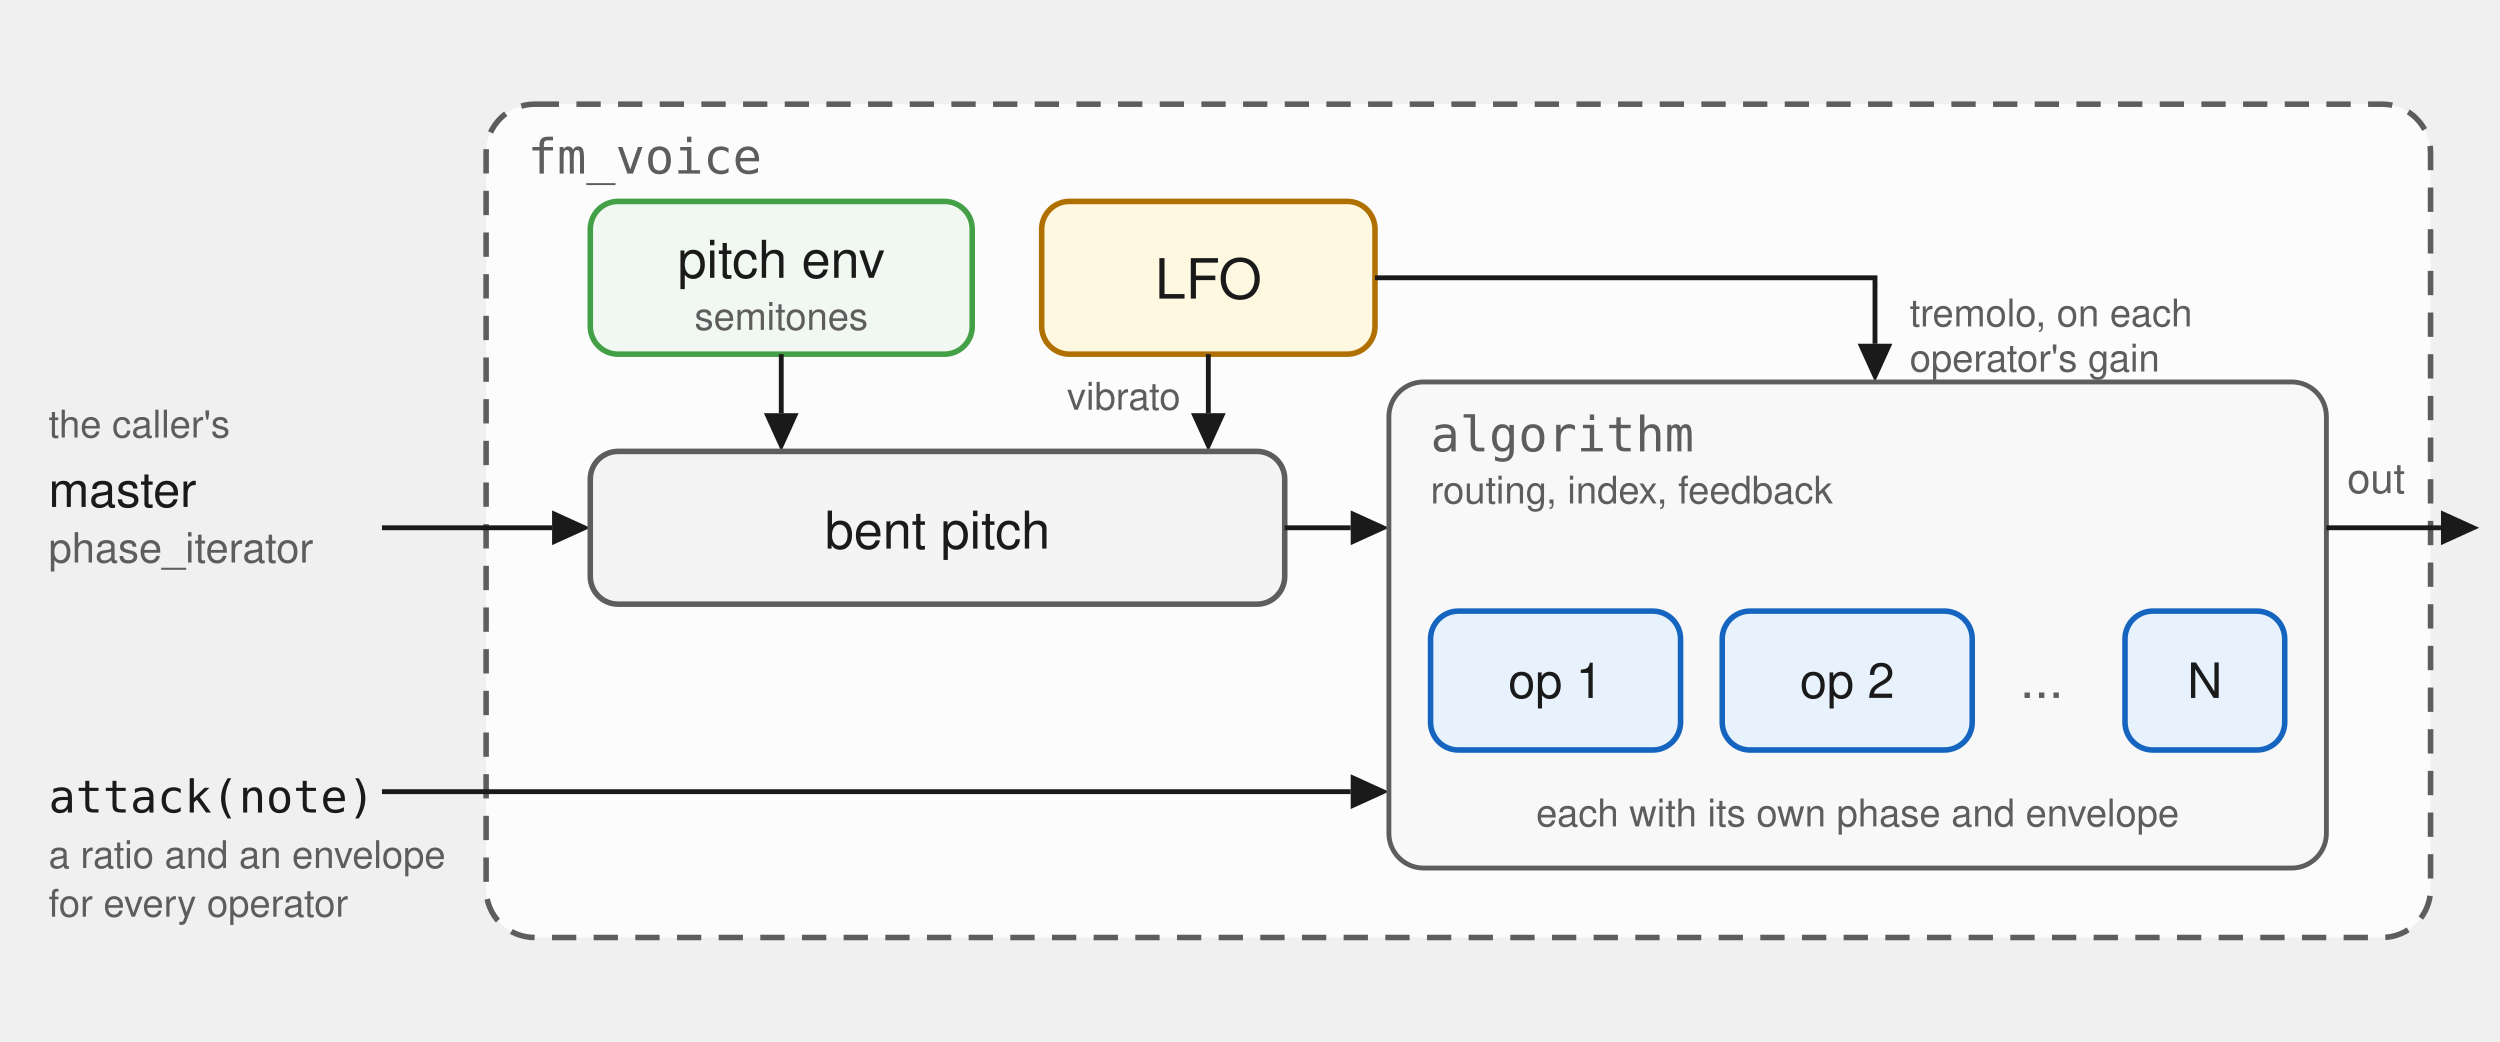
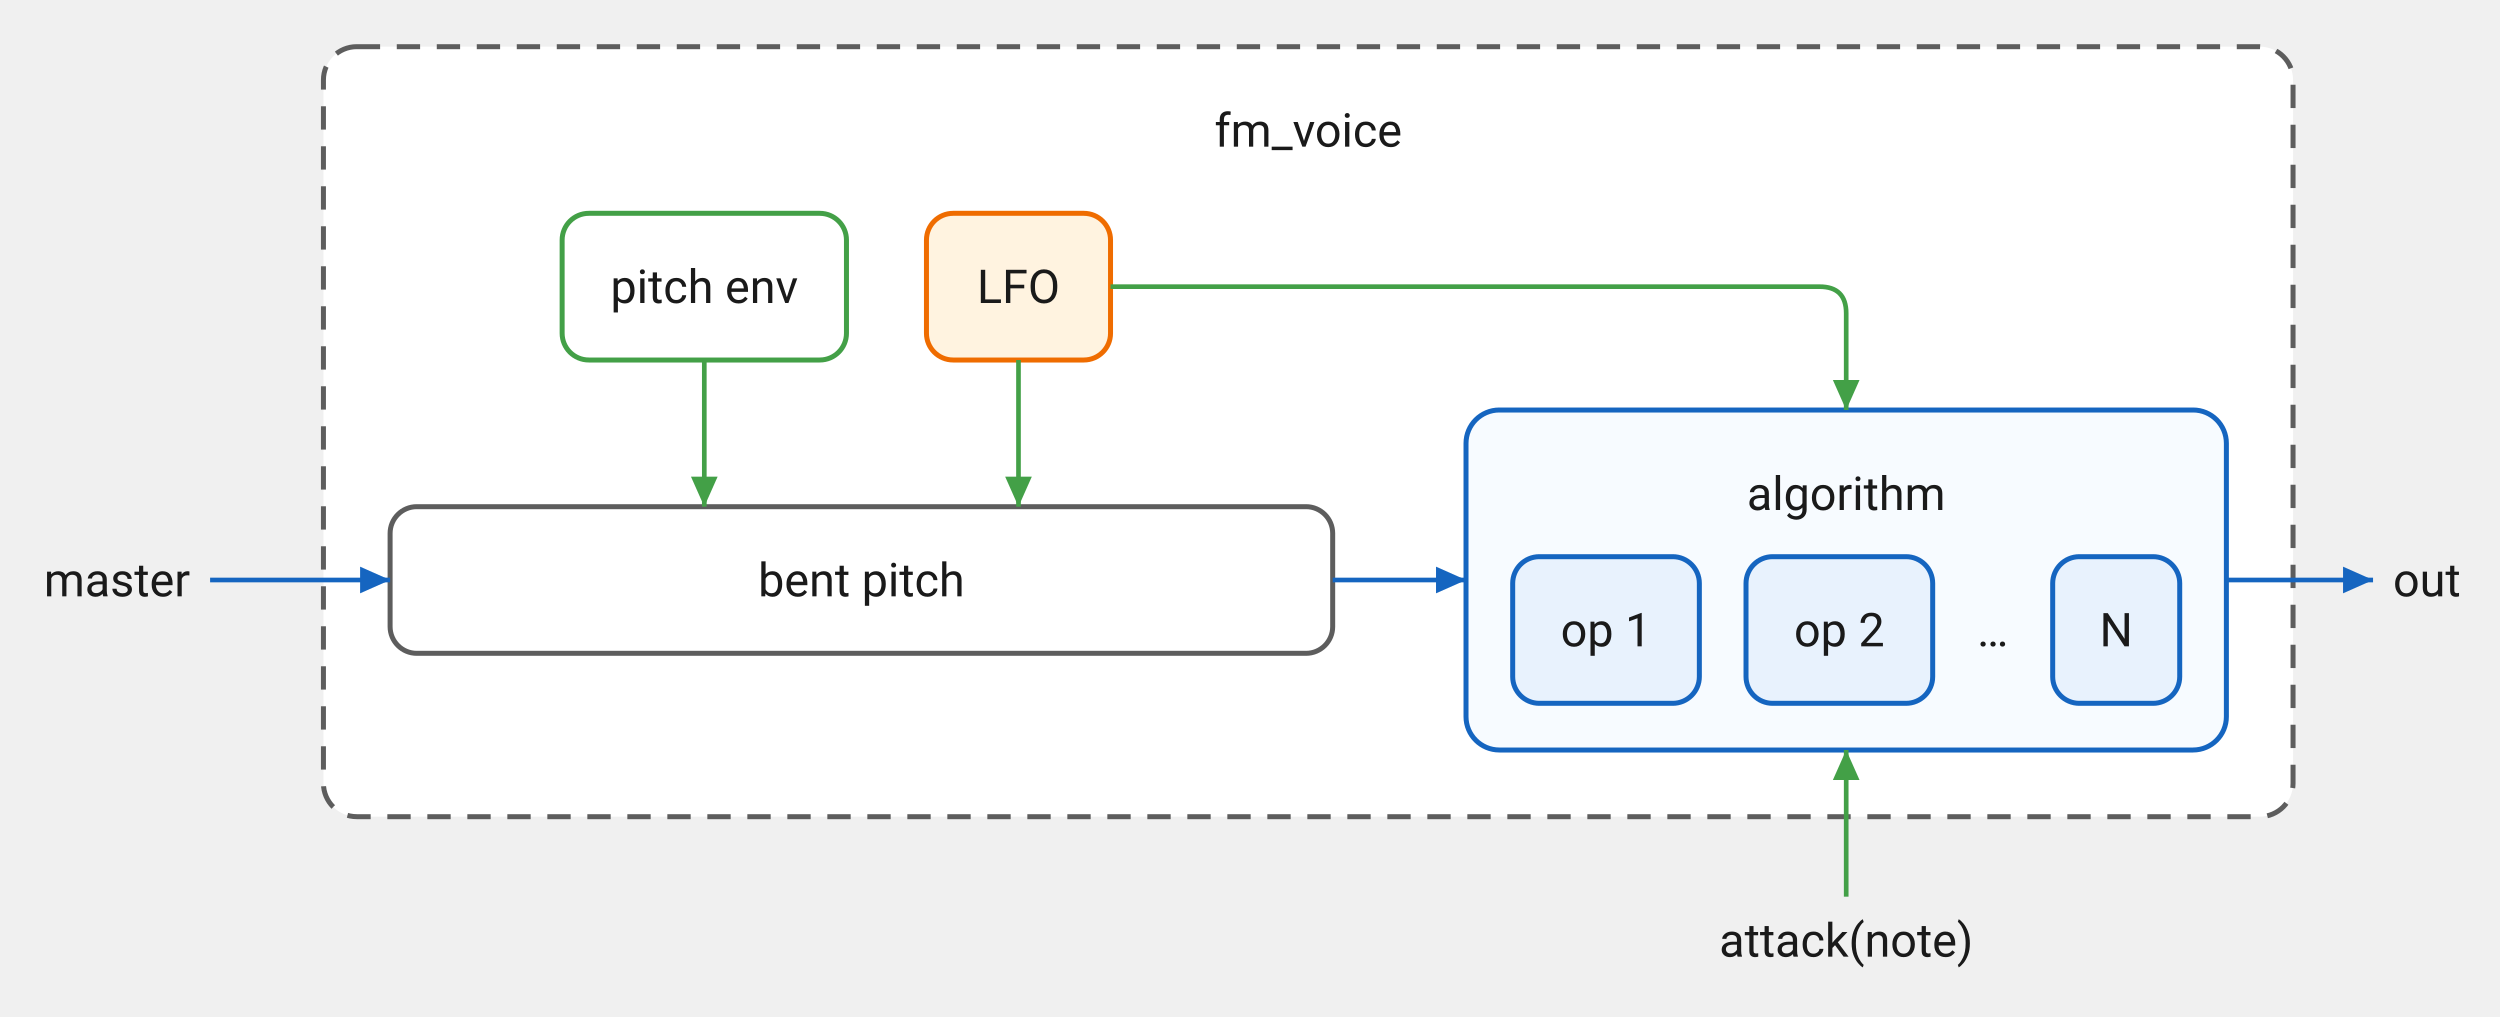
- <svg xmlns="http://www.w3.org/2000/svg" viewBox="0 0 720 300" width="720" height="300" font-family="Helvetica, Arial, sans-serif">
-   <rect x="140" y="30" width="560" height="240" rx="14" fill="#fcfcfd" stroke="#5d5d5d" stroke-width="1.6" stroke-dasharray="7 5" />
-   <text x="152" y="50" font-size="14" font-family="Menlo, Consolas, monospace" fill="#5d5d5d">fm_voice</text>
-   <text x="14" y="126" font-size="11" fill="#5d5d5d">the caller's</text>
-   <text x="14" y="146" font-size="14" fill="#1a1a1a">master</text>
-   <text x="14" y="162" font-size="12" fill="#5d5d5d">phase_iterator</text>
-   <line x1="110" y1="152" x2="159" y2="152" stroke="#1a1a1a" stroke-width="1.4" />
-   <polygon points="170,152 159,147 159,157" fill="#1a1a1a" />
-   <text x="14" y="234" font-size="13" font-family="Menlo, Consolas, monospace" fill="#1a1a1a">attack(note)</text>
-   <text x="14" y="250" font-size="11" fill="#5d5d5d">a ratio and an envelope</text>
-   <text x="14" y="264" font-size="11" fill="#5d5d5d">for every operator</text>
-   <line x1="110" y1="228" x2="389" y2="228" stroke="#1a1a1a" stroke-width="1.4" />
-   <polygon points="400,228 389,223 389,233" fill="#1a1a1a" />
-   <rect x="170" y="58" width="110" height="44" rx="8" fill="#f1f8f2" stroke="#43a047" stroke-width="1.6" />
-   <text x="225" y="80" text-anchor="middle" font-size="15" fill="#1a1a1a">pitch env</text>
-   <text x="225" y="95" text-anchor="middle" font-size="11" fill="#5d5d5d">semitones</text>
-   <line x1="225" y1="102" x2="225" y2="119" stroke="#1a1a1a" stroke-width="1.4" />
-   <polygon points="225,130 220,119 230,119" fill="#1a1a1a" />
-   <rect x="300" y="58" width="96" height="44" rx="8" fill="#fff8e1" stroke="#b07000" stroke-width="1.6" />
-   <text x="348" y="86" text-anchor="middle" font-size="16" fill="#1a1a1a">LFO</text>
-   <line x1="348" y1="102" x2="348" y2="119" stroke="#1a1a1a" stroke-width="1.4" />
-   <polygon points="348,130 343,119 353,119" fill="#1a1a1a" />
-   <text x="340" y="118" text-anchor="end" font-size="11" fill="#5d5d5d">vibrato</text>
-   <path d="M 396 80 H 540 V 99" fill="none" stroke="#1a1a1a" stroke-width="1.4" />
-   <polygon points="540,110 535,99 545,99" fill="#1a1a1a" />
-   <text x="550" y="94" font-size="11" fill="#5d5d5d">tremolo, on each</text>
-   <text x="550" y="107" font-size="11" fill="#5d5d5d">operator's gain</text>
-   <rect x="170" y="130" width="200" height="44" rx="8" fill="#f4f4f4" stroke="#5d5d5d" stroke-width="1.6" />
-   <text x="270" y="158" text-anchor="middle" font-size="15" fill="#1a1a1a">bent pitch</text>
-   <line x1="370" y1="152" x2="389" y2="152" stroke="#1a1a1a" stroke-width="1.4" />
-   <polygon points="400,152 389,147 389,157" fill="#1a1a1a" />
-   <rect x="400" y="110" width="270" height="140" rx="10" fill="#f8f8f8" stroke="#5d5d5d" stroke-width="1.4" />
-   <text x="412" y="130" font-size="14" font-family="Menlo, Consolas, monospace" fill="#5d5d5d">algorithm</text>
-   <text x="412" y="145" font-size="11" fill="#5d5d5d">routing, index, feedback</text>
-   <rect x="412" y="176" width="72" height="40" rx="8" fill="#e8f2fd" stroke="#1565c0" stroke-width="1.6" />
-   <text x="448" y="201" text-anchor="middle" font-size="14" fill="#1a1a1a">op 1</text>
-   <rect x="496" y="176" width="72" height="40" rx="8" fill="#e8f2fd" stroke="#1565c0" stroke-width="1.6" />
-   <text x="532" y="201" text-anchor="middle" font-size="14" fill="#1a1a1a">op 2</text>
-   <text x="588" y="201" text-anchor="middle" font-size="15" fill="#5d5d5d">...</text>
-   <rect x="612" y="176" width="46" height="40" rx="8" fill="#e8f2fd" stroke="#1565c0" stroke-width="1.6" />
-   <text x="635" y="201" text-anchor="middle" font-size="14" fill="#1a1a1a">N</text>
-   <text x="535" y="238" text-anchor="middle" font-size="11" fill="#5d5d5d">each with its own phase and envelope</text>
-   <line x1="670" y1="152" x2="703" y2="152" stroke="#1a1a1a" stroke-width="1.4" />
-   <polygon points="714,152 703,147 703,157" fill="#1a1a1a" />
-   <text x="676" y="142" font-size="12" fill="#5d5d5d">out</text>
+ <svg xmlns="http://www.w3.org/2000/svg" width="750" height="305" viewBox="0 0 750 305" font-family="-apple-system, BlinkMacSystemFont, &quot;Segoe UI&quot;, Roboto, Helvetica, Arial, sans-serif, &quot;Apple Color Emoji&quot;, &quot;Segoe UI Emoji&quot;, &quot;Segoe UI Symbol&quot;" font-size="14">
+   <rect x="97.031" y="14" width="590.883" height="231" rx="10" fill="#ffffff" stroke="#5d5d5d" stroke-width="1.5" stroke-dasharray="7,5" />
+   <text x="392.473" y="44" text-anchor="middle" fill="#1a1a1a">fm_voice</text>
+   <rect x="439.805" y="123" width="228.109" height="102" rx="10" fill="#f7fbff" stroke="#1565c0" stroke-width="1.5" />
+   <text x="553.859" y="153" text-anchor="middle" fill="#1a1a1a">algorithm</text>
+   <rect x="117.031" y="152" width="282.773" height="44" rx="8" fill="#ffffff" stroke="#5d5d5d" stroke-width="1.5" />
+   <text x="258.418" y="178.9" text-anchor="middle" fill="#1a1a1a">bent pitch</text>
+   <rect x="168.641" y="64" width="85.297" height="44" rx="8" fill="#ffffff" stroke="#43a047" stroke-width="1.5" />
+   <text x="211.289" y="90.9" text-anchor="middle" fill="#1a1a1a">pitch env</text>
+   <rect x="277.938" y="64" width="55.219" height="44" rx="8" fill="#fff3e0" stroke="#ef6c00" stroke-width="1.5" />
+   <text x="305.547" y="90.9" text-anchor="middle" fill="#1a1a1a">LFO</text>
+   <rect x="453.805" y="167" width="56" height="44" rx="8" fill="#e8f2fd" stroke="#1565c0" stroke-width="1.5" />
+   <text x="481.805" y="193.9" text-anchor="middle" fill="#1a1a1a">op 1</text>
+   <rect x="523.805" y="167" width="56" height="44" rx="8" fill="#e8f2fd" stroke="#1565c0" stroke-width="1.5" />
+   <text x="551.805" y="193.9" text-anchor="middle" fill="#1a1a1a">op 2</text>
+   <rect x="615.805" y="167" width="38.109" height="44" rx="8" fill="#e8f2fd" stroke="#1565c0" stroke-width="1.5" />
+   <text x="634.859" y="193.9" text-anchor="middle" fill="#1a1a1a">N</text>
+   <line x1="211.289" y1="108" x2="211.289" y2="152" stroke="#43a047" stroke-width="1.4" />
+   <line x1="305.547" y1="108" x2="305.547" y2="152" stroke="#43a047" stroke-width="1.4" />
+   <line x1="399.805" y1="174" x2="439.805" y2="174" stroke="#1565c0" stroke-width="1.4" />
+   <path d="M 333.16 86 L 545.86 86 Q 553.86 86 553.86 94 L 553.86 123" fill="none" stroke="#43a047" stroke-width="1.4" />
+   <line x1="63.031" y1="174" x2="117.031" y2="174" stroke="#1565c0" stroke-width="1.4" />
+   <line x1="553.859" y1="269" x2="553.859" y2="225" stroke="#43a047" stroke-width="1.4" />
+   <line x1="667.914" y1="174" x2="711.914" y2="174" stroke="#1565c0" stroke-width="1.4" />
+   <text x="597.805" y="193.9" text-anchor="middle" fill="#1a1a1a">…</text>
+   <text x="57.031" y="178.9" text-anchor="end" fill="#1a1a1a">master</text>
+   <text x="553.859" y="287" text-anchor="middle" fill="#1a1a1a">attack(note)</text>
+   <text x="717.914" y="178.9" fill="#1a1a1a">out</text>
+   <polygon points="211.289,152 207.289,143 215.289,143" fill="#43a047" />
+   <polygon points="305.547,152 301.547,143 309.547,143" fill="#43a047" />
+   <polygon points="439.805,174 430.805,178 430.805,170" fill="#1565c0" />
+   <polygon points="553.859,123 549.859,114 557.859,114" fill="#43a047" />
+   <polygon points="117.031,174 108.031,178 108.031,170" fill="#1565c0" />
+   <polygon points="553.859,225 557.859,234 549.859,234" fill="#43a047" />
+   <polygon points="711.914,174 702.914,178 702.914,170" fill="#1565c0" />
</svg>
